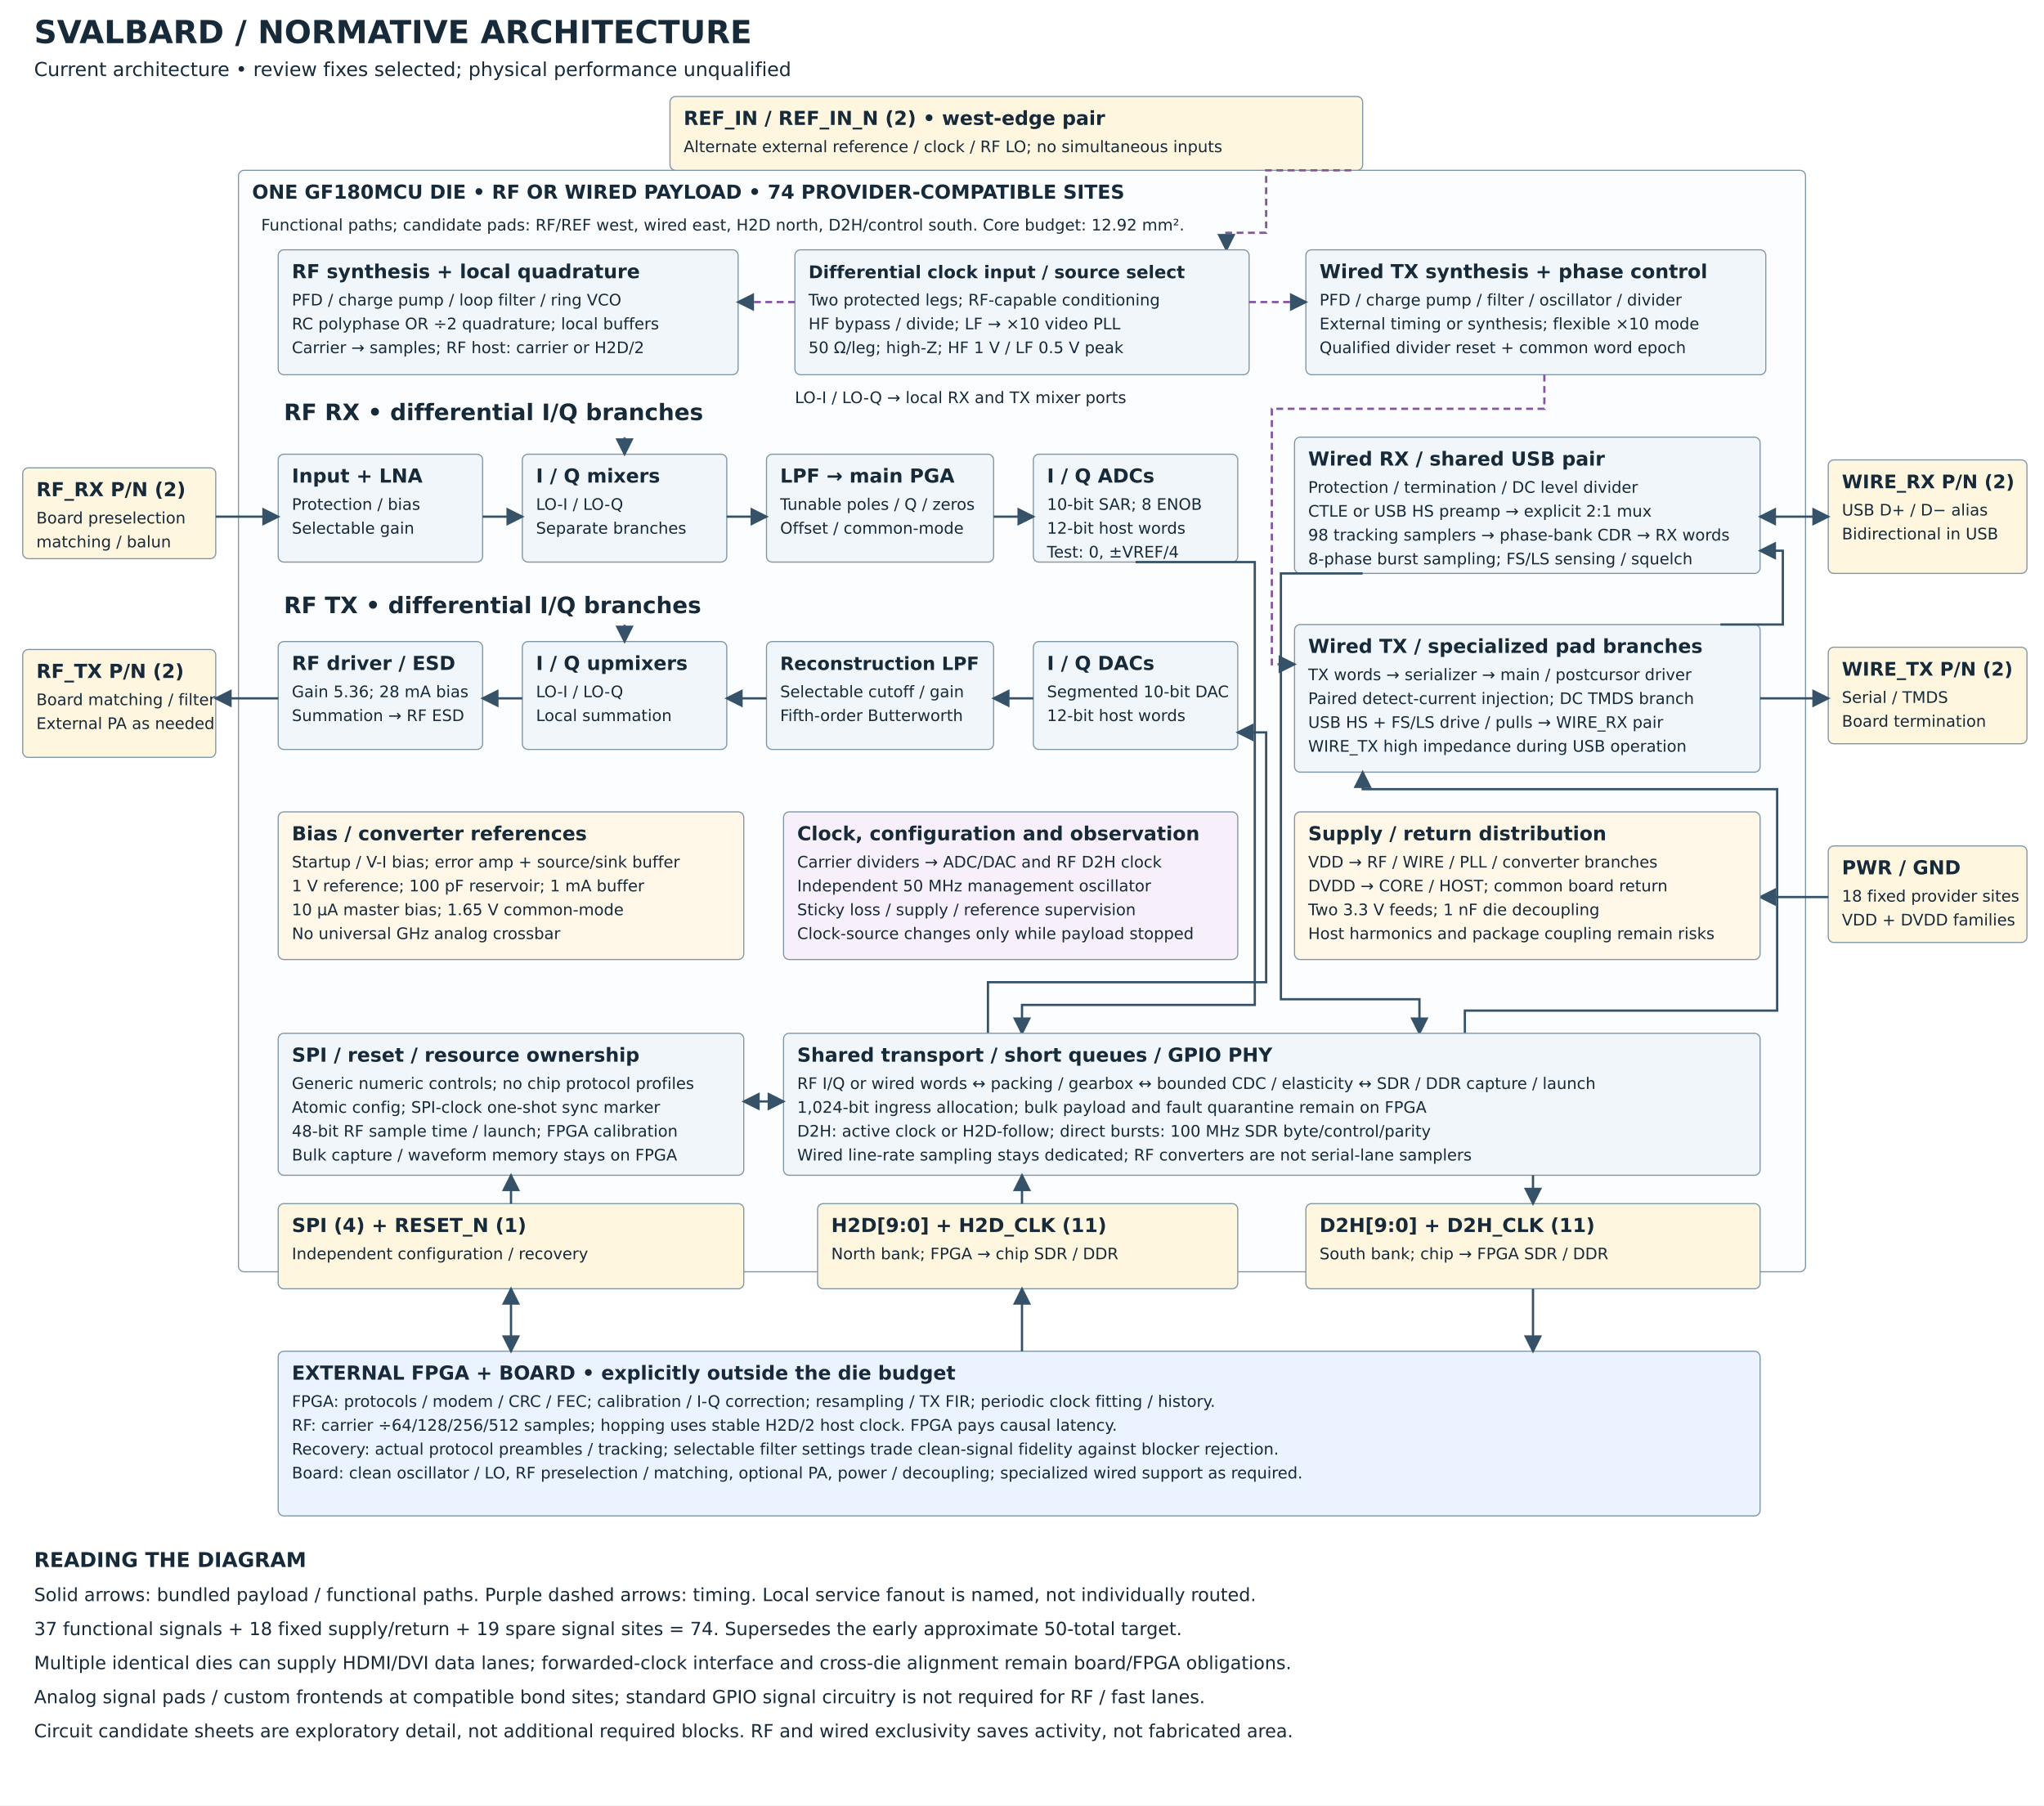
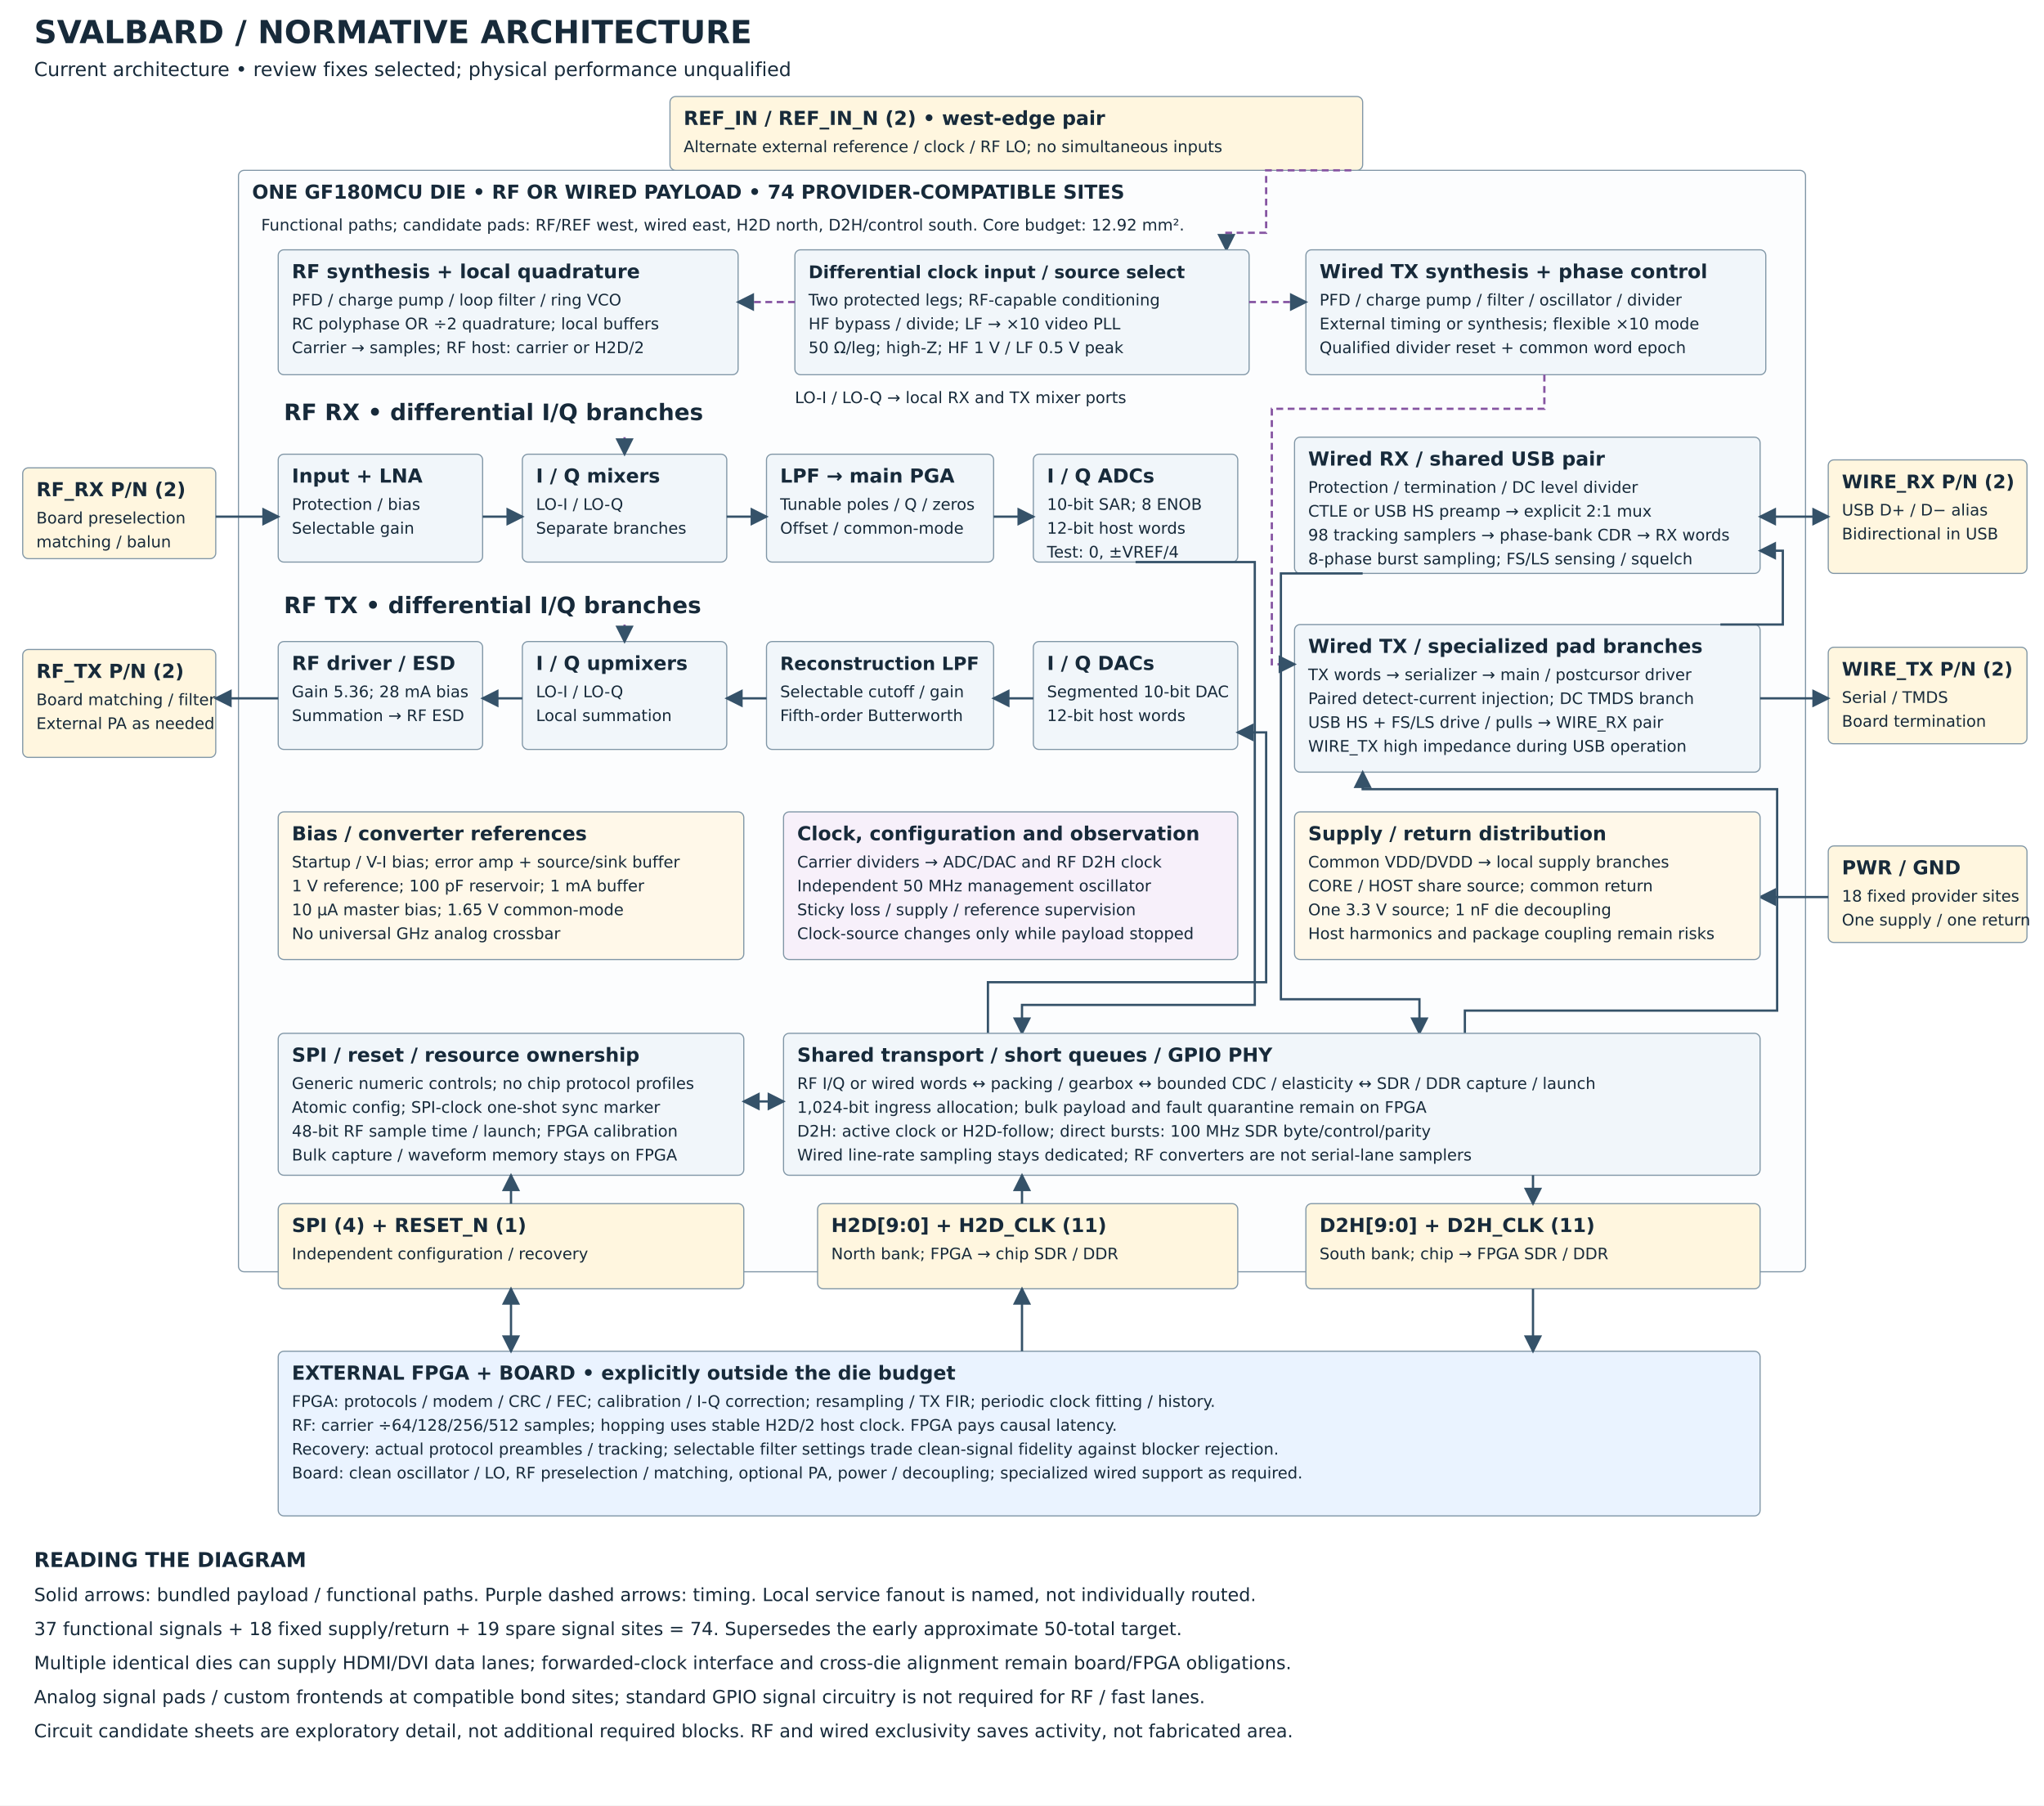
<svg xmlns="http://www.w3.org/2000/svg" width="1800" height="1590" viewBox="0 0 1800 1590" role="img" aria-labelledby="title desc">
  <defs>
    <marker id="a" markerWidth="8" markerHeight="8" refX="7" refY="4" orient="auto-start-reverse">
      <path d="M0 0L8 4L0 8" fill="#355269" />
    </marker>
  </defs>
  <rect width="1800" height="1590" fill="white" />
  <g font-family="DejaVu Sans,sans-serif" fill="#172a3a">
    <text x="30" y="38" font-size="28" font-weight="600">SVALBARD / NORMATIVE ARCHITECTURE</text>
    <text x="30" y="67" font-size="17" font-weight="400">Current architecture • review fixes selected; physical performance unqualified</text>
    <g data-blocks="">
      <rect x="210" y="150" width="1380" height="970" rx="5" fill="#fcfdfe" stroke="#8096a6" />
      <text x="222" y="175" font-size="17" font-weight="600">ONE GF180MCU DIE • RF OR WIRED PAYLOAD • 74 PROVIDER-COMPATIBLE SITES</text>
    </g>
    <text x="230" y="203" font-size="14" font-weight="400">Functional paths; candidate pads: RF/REF west, wired east, H2D north, D2H/control south. Core budget: 12.92 mm².</text>
    <g data-blocks="">
      <rect x="590" y="85" width="610" height="65" rx="5" fill="#fff6df" stroke="#8096a6" />
      <text x="602" y="110" font-size="17" font-weight="600">REF_IN / REF_IN_N (2) • west-edge pair</text>
      <text x="602" y="134" font-size="14" font-weight="400">Alternate external reference / clock / RF LO; no simultaneous inputs</text>
    </g>
    <polyline points="1190,150 1115,150 1115,205 1080,205 1080,220" fill="none" stroke="#8655a2" stroke-width="2" stroke-dasharray="6 4" marker-end="url(#a)" />
    <g data-blocks="refpad refinput clockmux">
      <rect x="700" y="220" width="400" height="110" rx="5" fill="#f1f6fa" stroke="#8096a6" />
      <text x="712" y="245" font-size="15.41" font-weight="600">Differential clock input / source select</text>
      <text x="712" y="269" font-size="14" font-weight="400">Two protected legs; RF-capable conditioning</text>
      <text x="712" y="290" font-size="14" font-weight="400">HF bypass / divide; LF → ×10 video PLL</text>
      <text x="712" y="311" font-size="14" font-weight="400">50 Ω/leg; high-Z; HF 1 V / LF 0.5 V peak</text>
    </g>
    <g data-blocks="rfpll quadrature">
      <rect x="245" y="220" width="405" height="110" rx="5" fill="#f1f6fa" stroke="#8096a6" />
      <text x="257" y="245" font-size="17" font-weight="600">RF synthesis + local quadrature</text>
      <text x="257" y="269" font-size="14" font-weight="400">PFD / charge pump / loop filter / ring VCO</text>
      <text x="257" y="290" font-size="14" font-weight="400">RC polyphase OR ÷2 quadrature; local buffers</text>
      <text x="257" y="311" font-size="14" font-weight="400">Carrier → samples; RF host: carrier or H2D/2</text>
    </g>
    <g data-blocks="wirepll">
      <rect x="1150" y="220" width="405" height="110" rx="5" fill="#f1f6fa" stroke="#8096a6" />
      <text x="1162" y="245" font-size="17" font-weight="600">Wired TX synthesis + phase control</text>
      <text x="1162" y="269" font-size="14" font-weight="400">PFD / charge pump / filter / oscillator / divider</text>
      <text x="1162" y="290" font-size="14" font-weight="400">External timing or synthesis; flexible ×10 mode</text>
      <text x="1162" y="311" font-size="14" font-weight="400">Qualified divider reset + common word epoch</text>
    </g>
    <polyline points="700,266 650,266" fill="none" stroke="#8655a2" stroke-width="2" stroke-dasharray="6 4" marker-end="url(#a)" />
    <polyline points="1100,266 1150,266" fill="none" stroke="#8655a2" stroke-width="2" stroke-dasharray="6 4" marker-end="url(#a)" />
    <text x="250" y="370" font-size="20" font-weight="600">RF RX • differential I/Q branches</text>
    <g data-blocks="">
      <rect x="20" y="412" width="170" height="80" rx="5" fill="#fff6df" stroke="#8096a6" />
      <text x="32" y="437" font-size="17" font-weight="600">RF_RX P/N (2)</text>
      <text x="32" y="461" font-size="14" font-weight="400">Board preselection</text>
      <text x="32" y="482" font-size="14" font-weight="400">matching / balun</text>
    </g>
    <g data-blocks="rfpad lna">
      <rect x="245" y="400" width="180" height="95" rx="5" fill="#f1f6fa" stroke="#8096a6" />
      <text x="257" y="425" font-size="17" font-weight="600">Input + LNA</text>
      <text x="257" y="449" font-size="14" font-weight="400">Protection / bias</text>
      <text x="257" y="470" font-size="14" font-weight="400">Selectable gain</text>
    </g>
    <g data-blocks="rxmix_i rxmix_q">
      <rect x="460" y="400" width="180" height="95" rx="5" fill="#f1f6fa" stroke="#8096a6" />
      <text x="472" y="425" font-size="17" font-weight="600">I / Q mixers</text>
      <text x="472" y="449" font-size="14" font-weight="400">LO-I / LO-Q</text>
      <text x="472" y="470" font-size="14" font-weight="400">Separate branches</text>
    </g>
    <g data-blocks="rxfilter_i rxfilter_q pga_i pga_q">
      <rect x="675" y="400" width="200" height="95" rx="5" fill="#f1f6fa" stroke="#8096a6" />
      <text x="687" y="425" font-size="17" font-weight="600">LPF → main PGA</text>
      <text x="687" y="449" font-size="14" font-weight="400">Tunable poles / Q / zeros</text>
      <text x="687" y="470" font-size="14" font-weight="400">Offset / common-mode</text>
    </g>
    <g data-blocks="adc_i adc_q">
      <rect x="910" y="400" width="180" height="95" rx="5" fill="#f1f6fa" stroke="#8096a6" />
      <text x="922" y="425" font-size="17" font-weight="600">I / Q ADCs</text>
      <text x="922" y="449" font-size="14" font-weight="400">10-bit SAR; 8 ENOB</text>
      <text x="922" y="470" font-size="14" font-weight="400">12-bit host words</text>
      <text x="922" y="491" font-size="14" font-weight="400">Test: 0, ±VREF/4</text>
    </g>
    <polyline points="190,455 245,455" fill="none" stroke="#355269" stroke-width="2" marker-end="url(#a)" />
    <polyline points="425,455 460,455" fill="none" stroke="#355269" stroke-width="2" marker-end="url(#a)" />
    <polyline points="640,455 675,455" fill="none" stroke="#355269" stroke-width="2" marker-end="url(#a)" />
    <polyline points="875,455 910,455" fill="none" stroke="#355269" stroke-width="2" marker-end="url(#a)" />
    <text x="700" y="355" font-size="14" font-weight="400">LO-I / LO-Q → local RX and TX mixer ports</text>
    <polyline points="550,385 550,400" fill="none" stroke="#8655a2" stroke-width="2" stroke-dasharray="6 4" marker-end="url(#a)" />
    <text x="250" y="540" font-size="20" font-weight="600">RF TX • differential I/Q branches</text>
    <g data-blocks="">
      <rect x="20" y="572" width="170" height="95" rx="5" fill="#fff6df" stroke="#8096a6" />
      <text x="32" y="597" font-size="17" font-weight="600">RF_TX P/N (2)</text>
      <text x="32" y="621" font-size="14" font-weight="400">Board matching / filter</text>
      <text x="32" y="642" font-size="14" font-weight="400">External PA as needed</text>
    </g>
    <g data-blocks="rfdriver rftxpad">
      <rect x="245" y="565" width="180" height="95" rx="5" fill="#f1f6fa" stroke="#8096a6" />
      <text x="257" y="590" font-size="17" font-weight="600">RF driver / ESD</text>
      <text x="257" y="614" font-size="14" font-weight="400">Gain 5.36; 28 mA bias</text>
      <text x="257" y="635" font-size="14" font-weight="400">Summation → RF ESD</text>
    </g>
    <g data-blocks="txmix_i txmix_q txsum">
      <rect x="460" y="565" width="180" height="95" rx="5" fill="#f1f6fa" stroke="#8096a6" />
      <text x="472" y="590" font-size="17" font-weight="600">I / Q upmixers</text>
      <text x="472" y="614" font-size="14" font-weight="400">LO-I / LO-Q</text>
      <text x="472" y="635" font-size="14" font-weight="400">Local summation</text>
    </g>
    <g data-blocks="txfilter_i txfilter_q">
      <rect x="675" y="565" width="200" height="95" rx="5" fill="#f1f6fa" stroke="#8096a6" />
      <text x="687" y="590" font-size="16.029" font-weight="600">Reconstruction LPF</text>
      <text x="687" y="614" font-size="14" font-weight="400">Selectable cutoff / gain</text>
      <text x="687" y="635" font-size="14" font-weight="400">Fifth-order Butterworth</text>
    </g>
    <g data-blocks="dac_i dac_q">
      <rect x="910" y="565" width="180" height="95" rx="5" fill="#f1f6fa" stroke="#8096a6" />
      <text x="922" y="590" font-size="17" font-weight="600">I / Q DACs</text>
      <text x="922" y="614" font-size="14" font-weight="400">Segmented 10-bit DAC</text>
      <text x="922" y="635" font-size="14" font-weight="400">12-bit host words</text>
    </g>
    <polyline points="245,615 190,615" fill="none" stroke="#355269" stroke-width="2" marker-end="url(#a)" />
    <polyline points="460,615 425,615" fill="none" stroke="#355269" stroke-width="2" marker-end="url(#a)" />
    <polyline points="675,615 640,615" fill="none" stroke="#355269" stroke-width="2" marker-end="url(#a)" />
    <polyline points="910,615 875,615" fill="none" stroke="#355269" stroke-width="2" marker-end="url(#a)" />
    <polyline points="550,550 550,565" fill="none" stroke="#8655a2" stroke-width="2" stroke-dasharray="6 4" marker-end="url(#a)" />
    <g data-blocks="wirepad termination rxlevel ctle rxselect slicer cdr usbhs usbfs">
      <rect x="1140" y="385" width="410" height="120" rx="5" fill="#f1f6fa" stroke="#8096a6" />
      <text x="1152" y="410" font-size="17" font-weight="600">Wired RX / shared USB pair</text>
      <text x="1152" y="434" font-size="14" font-weight="400">Protection / termination / DC level divider</text>
      <text x="1152" y="455" font-size="14" font-weight="400">CTLE or USB HS preamp → explicit 2:1 mux</text>
      <text x="1152" y="476" font-size="14" font-weight="400">98 tracking samplers → phase-bank CDR → RX words</text>
      <text x="1152" y="497" font-size="14" font-weight="400">8-phase burst sampling; FS/LS sensing / squelch</text>
    </g>
    <g data-blocks="">
      <rect x="1610" y="405" width="175" height="100" rx="5" fill="#fff6df" stroke="#8096a6" />
      <text x="1622" y="430" font-size="16.503" font-weight="600">WIRE_RX P/N (2)</text>
      <text x="1622" y="454" font-size="14" font-weight="400">USB D+ / D− alias</text>
      <text x="1622" y="475" font-size="14" font-weight="400">Bidirectional in USB</text>
    </g>
    <polyline points="1610,455 1550,455" fill="none" stroke="#355269" stroke-width="2" marker-end="url(#a)" marker-start="url(#a)" />
    <g data-blocks="wiredtx tmds usbdrive txpad detect">
      <rect x="1140" y="550" width="410" height="130" rx="5" fill="#f1f6fa" stroke="#8096a6" />
      <text x="1152" y="575" font-size="17" font-weight="600">Wired TX / specialized pad branches</text>
      <text x="1152" y="599" font-size="14" font-weight="400">TX words → serializer → main / postcursor driver</text>
      <text x="1152" y="620" font-size="14" font-weight="400">Paired detect-current injection; DC TMDS branch</text>
      <text x="1152" y="641" font-size="14" font-weight="400">USB HS + FS/LS drive / pulls → WIRE_RX pair</text>
      <text x="1152" y="662" font-size="14" font-weight="400">WIRE_TX high impedance during USB operation</text>
    </g>
    <g data-blocks="">
      <rect x="1610" y="570" width="175" height="85" rx="5" fill="#fff6df" stroke="#8096a6" />
      <text x="1622" y="595" font-size="16.503" font-weight="600">WIRE_TX P/N (2)</text>
      <text x="1622" y="619" font-size="14" font-weight="400">Serial / TMDS</text>
      <text x="1622" y="640" font-size="14" font-weight="400">Board termination</text>
    </g>
    <polyline points="1550,615 1610,615" fill="none" stroke="#355269" stroke-width="2" marker-end="url(#a)" />
    <polyline points="1515,550 1570,550 1570,485 1550,485" fill="none" stroke="#355269" stroke-width="2" marker-end="url(#a)" />
    <polyline points="1360,330 1360,360 1120,360 1120,585 1140,585" fill="none" stroke="#8655a2" stroke-width="2" stroke-dasharray="6 4" marker-end="url(#a)" />
    <g data-blocks="bias refbuf">
      <rect x="245" y="715" width="410" height="130" rx="5" fill="#fff8e9" stroke="#8096a6" />
      <text x="257" y="740" font-size="17" font-weight="600">Bias / converter references</text>
      <text x="257" y="764" font-size="14" font-weight="400">Startup / V-I bias; error amp + source/sink buffer</text>
      <text x="257" y="785" font-size="14" font-weight="400">1 V reference; 100 pF reservoir; 1 mA buffer</text>
      <text x="257" y="806" font-size="14" font-weight="400">10 µA master bias; 1.65 V common-mode</text>
      <text x="257" y="827" font-size="14" font-weight="400">No universal GHz analog crossbar</text>
    </g>
    <g data-blocks="clocktree aosc monitor">
      <rect x="690" y="715" width="400" height="130" rx="5" fill="#f7f0fa" stroke="#8096a6" />
      <text x="702" y="740" font-size="17" font-weight="600">Clock, configuration and observation</text>
      <text x="702" y="764" font-size="14" font-weight="400">Carrier dividers → ADC/DAC and RF D2H clock</text>
      <text x="702" y="785" font-size="14" font-weight="400">Independent 50 MHz management oscillator</text>
      <text x="702" y="806" font-size="14" font-weight="400">Sticky loss / supply / reference supervision</text>
      <text x="702" y="827" font-size="14" font-weight="400">Clock-source changes only while payload stopped</text>
    </g>
    <g data-blocks="">
      <rect x="1610" y="745" width="175" height="85" rx="5" fill="#fff6df" stroke="#8096a6" />
      <text x="1622" y="770" font-size="17" font-weight="600">PWR / GND</text>
      <text x="1622" y="794" font-size="14" font-weight="400">18 fixed provider sites</text>
-       <text x="1622" y="815" font-size="14" font-weight="400">VDD + DVDD families</text>
+       <text x="1622" y="815" font-size="14" font-weight="400">One supply / one return</text>
    </g>
    <polyline points="1610,790 1550,790" fill="none" stroke="#355269" stroke-width="2" marker-end="url(#a)" />
    <g data-blocks="power">
      <rect x="1140" y="715" width="410" height="130" rx="5" fill="#fff8e9" stroke="#8096a6" />
      <text x="1152" y="740" font-size="17" font-weight="600">Supply / return distribution</text>
-       <text x="1152" y="764" font-size="14" font-weight="400">VDD → RF / WIRE / PLL / converter branches</text>
-       <text x="1152" y="785" font-size="14" font-weight="400">DVDD → CORE / HOST; common board return</text>
-       <text x="1152" y="806" font-size="14" font-weight="400">Two 3.3 V feeds; 1 nF die decoupling</text>
+       <text x="1152" y="764" font-size="14" font-weight="400">Common VDD/DVDD → local supply branches</text>
+       <text x="1152" y="785" font-size="14" font-weight="400">CORE / HOST share source; common return</text>
+       <text x="1152" y="806" font-size="14" font-weight="400">One 3.3 V source; 1 nF die decoupling</text>
      <text x="1152" y="827" font-size="14" font-weight="400">Host harmonics and package coupling remain risks</text>
    </g>
    <polyline points="1000,495 1105,495 1105,885 900,885 900,910" fill="none" stroke="#355269" stroke-width="2" marker-end="url(#a)" />
    <polyline points="870,910 870,865 1115,865 1115,645 1090,645" fill="none" stroke="#355269" stroke-width="2" marker-end="url(#a)" />
    <polyline points="1200,505 1128,505 1128,880 1250,880 1250,910" fill="none" stroke="#355269" stroke-width="2" marker-end="url(#a)" />
    <polyline points="1290,910 1290,890 1565,890 1565,695 1200,695 1200,680" fill="none" stroke="#355269" stroke-width="2" marker-end="url(#a)" />
    <g data-blocks="digital">
      <rect x="245" y="910" width="410" height="125" rx="5" fill="#f1f6fa" stroke="#8096a6" />
      <text x="257" y="935" font-size="17" font-weight="600">SPI / reset / resource ownership</text>
      <text x="257" y="959" font-size="14" font-weight="400">Generic numeric controls; no chip protocol profiles</text>
      <text x="257" y="980" font-size="14" font-weight="400">Atomic config; SPI-clock one-shot sync marker</text>
      <text x="257" y="1001" font-size="14" font-weight="400">48-bit RF sample time / launch; FPGA calibration</text>
      <text x="257" y="1022" font-size="14" font-weight="400">Bulk capture / waveform memory stays on FPGA</text>
    </g>
    <g data-blocks="hostio">
      <rect x="690" y="910" width="860" height="125" rx="5" fill="#f1f6fa" stroke="#8096a6" />
      <text x="702" y="935" font-size="17" font-weight="600">Shared transport / short queues / GPIO PHY</text>
      <text x="702" y="959" font-size="14" font-weight="400">RF I/Q or wired words ↔ packing / gearbox ↔ bounded CDC / elasticity ↔ SDR / DDR capture / launch</text>
      <text x="702" y="980" font-size="14" font-weight="400">1,024-bit ingress allocation; bulk payload and fault quarantine remain on FPGA</text>
      <text x="702" y="1001" font-size="14" font-weight="400">D2H: active clock or H2D-follow; direct bursts: 100 MHz SDR byte/control/parity</text>
      <text x="702" y="1022" font-size="14" font-weight="400">Wired line-rate sampling stays dedicated; RF converters are not serial-lane samplers</text>
    </g>
    <polyline points="655,970 690,970" fill="none" stroke="#355269" stroke-width="2" marker-end="url(#a)" marker-start="url(#a)" />
    <g data-blocks="">
      <rect x="245" y="1060" width="410" height="75" rx="5" fill="#fff6df" stroke="#8096a6" />
      <text x="257" y="1085" font-size="17" font-weight="600">SPI (4) + RESET_N (1)</text>
      <text x="257" y="1109" font-size="14" font-weight="400">Independent configuration / recovery</text>
    </g>
    <g data-blocks="">
      <rect x="720" y="1060" width="370" height="75" rx="5" fill="#fff6df" stroke="#8096a6" />
      <text x="732" y="1085" font-size="17" font-weight="600">H2D[9:0] + H2D_CLK (11)</text>
      <text x="732" y="1109" font-size="14" font-weight="400">North bank; FPGA → chip SDR / DDR</text>
    </g>
    <g data-blocks="">
      <rect x="1150" y="1060" width="400" height="75" rx="5" fill="#fff6df" stroke="#8096a6" />
      <text x="1162" y="1085" font-size="17" font-weight="600">D2H[9:0] + D2H_CLK (11)</text>
      <text x="1162" y="1109" font-size="14" font-weight="400">South bank; chip → FPGA SDR / DDR</text>
    </g>
    <polyline points="450,1060 450,1035" fill="none" stroke="#355269" stroke-width="2" marker-end="url(#a)" />
    <polyline points="900,1060 900,1035" fill="none" stroke="#355269" stroke-width="2" marker-end="url(#a)" />
    <polyline points="1350,1035 1350,1060" fill="none" stroke="#355269" stroke-width="2" marker-end="url(#a)" />
    <g data-blocks="board">
      <rect x="245" y="1190" width="1305" height="145" rx="5" fill="#eaf3ff" stroke="#8096a6" />
      <text x="257" y="1215" font-size="17" font-weight="600">EXTERNAL FPGA + BOARD • explicitly outside the die budget</text>
      <text x="257" y="1239" font-size="14" font-weight="400">FPGA: protocols / modem / CRC / FEC; calibration / I-Q correction; resampling / TX FIR; periodic clock fitting / history.</text>
      <text x="257" y="1260" font-size="14" font-weight="400">RF: carrier ÷64/128/256/512 samples; hopping uses stable H2D/2 host clock. FPGA pays causal latency.</text>
      <text x="257" y="1281" font-size="14" font-weight="400">Recovery: actual protocol preambles / tracking; selectable filter settings trade clean-signal fidelity against blocker rejection.</text>
      <text x="257" y="1302" font-size="14" font-weight="400">Board: clean oscillator / LO, RF preselection / matching, optional PA, power / decoupling; specialized wired support as required.</text>
    </g>
    <polyline points="450,1190 450,1135" fill="none" stroke="#355269" stroke-width="2" marker-end="url(#a)" marker-start="url(#a)" />
    <polyline points="900,1190 900,1135" fill="none" stroke="#355269" stroke-width="2" marker-end="url(#a)" />
    <polyline points="1350,1135 1350,1190" fill="none" stroke="#355269" stroke-width="2" marker-end="url(#a)" />
    <text x="30" y="1380" font-size="18" font-weight="600">READING THE DIAGRAM</text>
    <text x="30" y="1410" font-size="16" font-weight="400">Solid arrows: bundled payload / functional paths. Purple dashed arrows: timing. Local service fanout is named, not individually routed.</text>
    <text x="30" y="1440" font-size="16" font-weight="400">37 functional signals + 18 fixed supply/return + 19 spare signal sites = 74. Supersedes the early approximate 50-total target.</text>
    <text x="30" y="1470" font-size="16" font-weight="400">Multiple identical dies can supply HDMI/DVI data lanes; forwarded-clock interface and cross-die alignment remain board/FPGA obligations.</text>
    <text x="30" y="1500" font-size="16" font-weight="400">Analog signal pads / custom frontends at compatible bond sites; standard GPIO signal circuitry is not required for RF / fast lanes.</text>
    <text x="30" y="1530" font-size="16" font-weight="400">Circuit candidate sheets are exploratory detail, not additional required blocks. RF and wired exclusivity saves activity, not fabricated area.</text>
  </g>
</svg>
